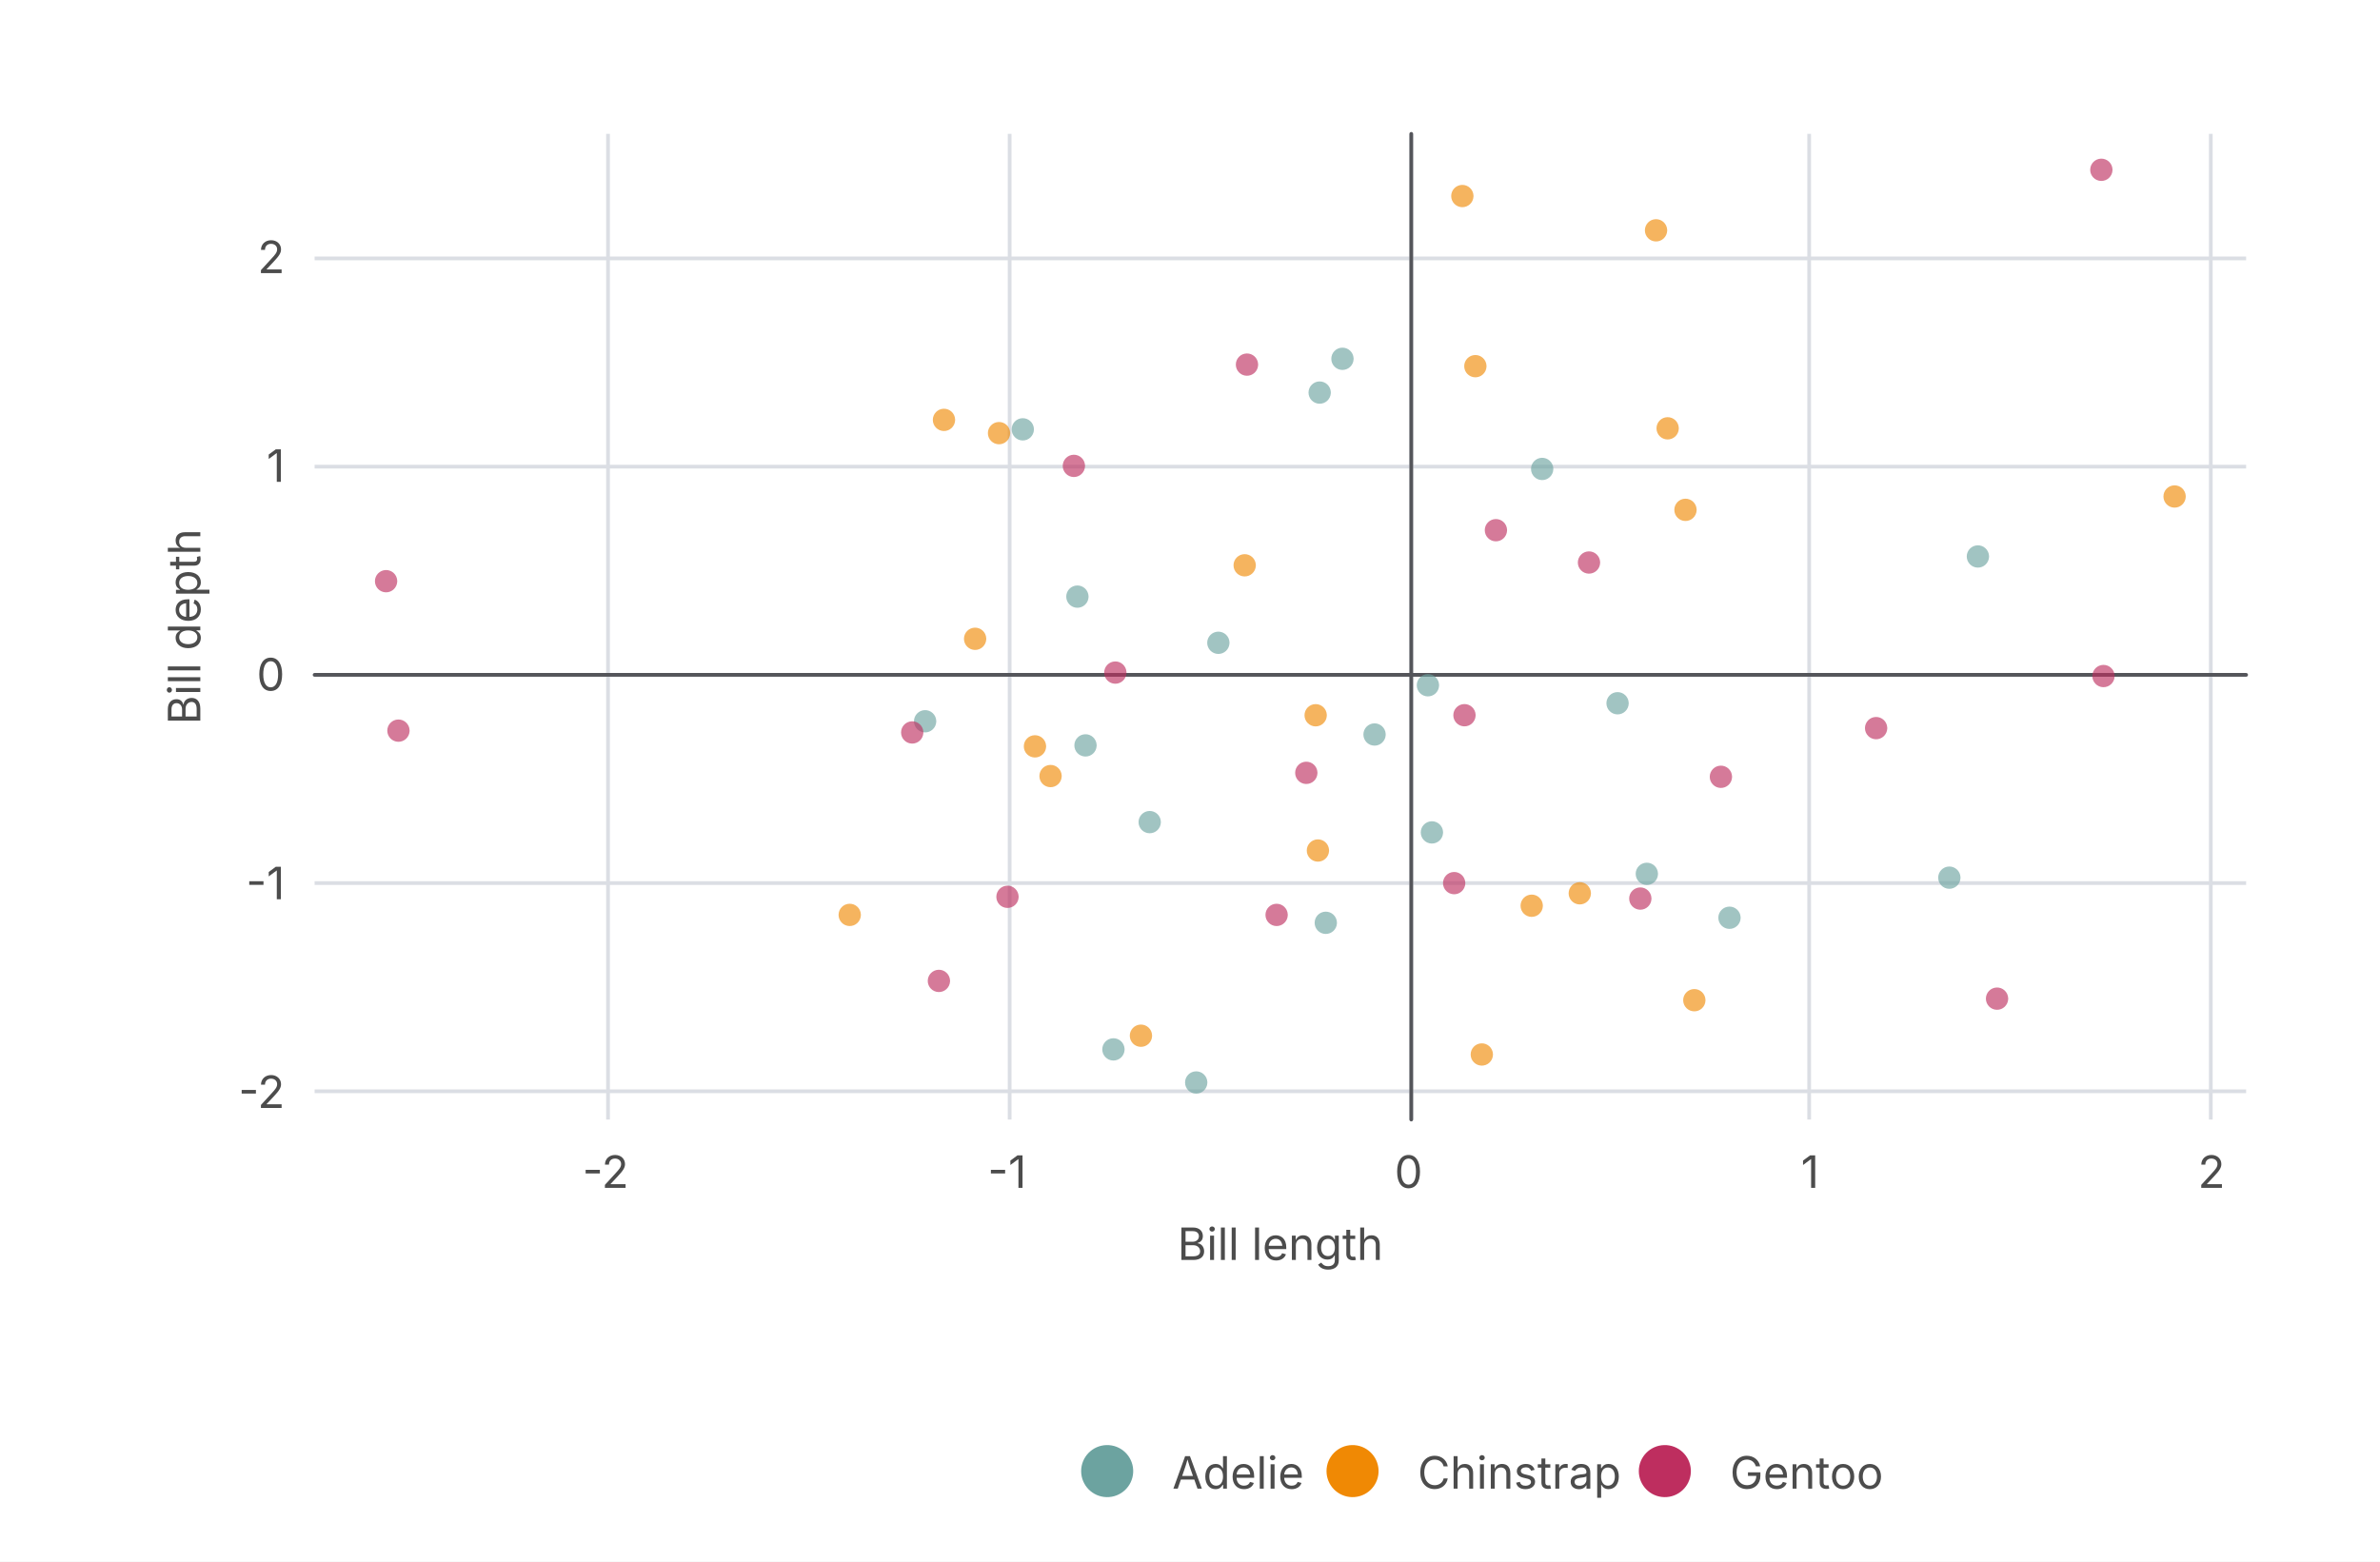
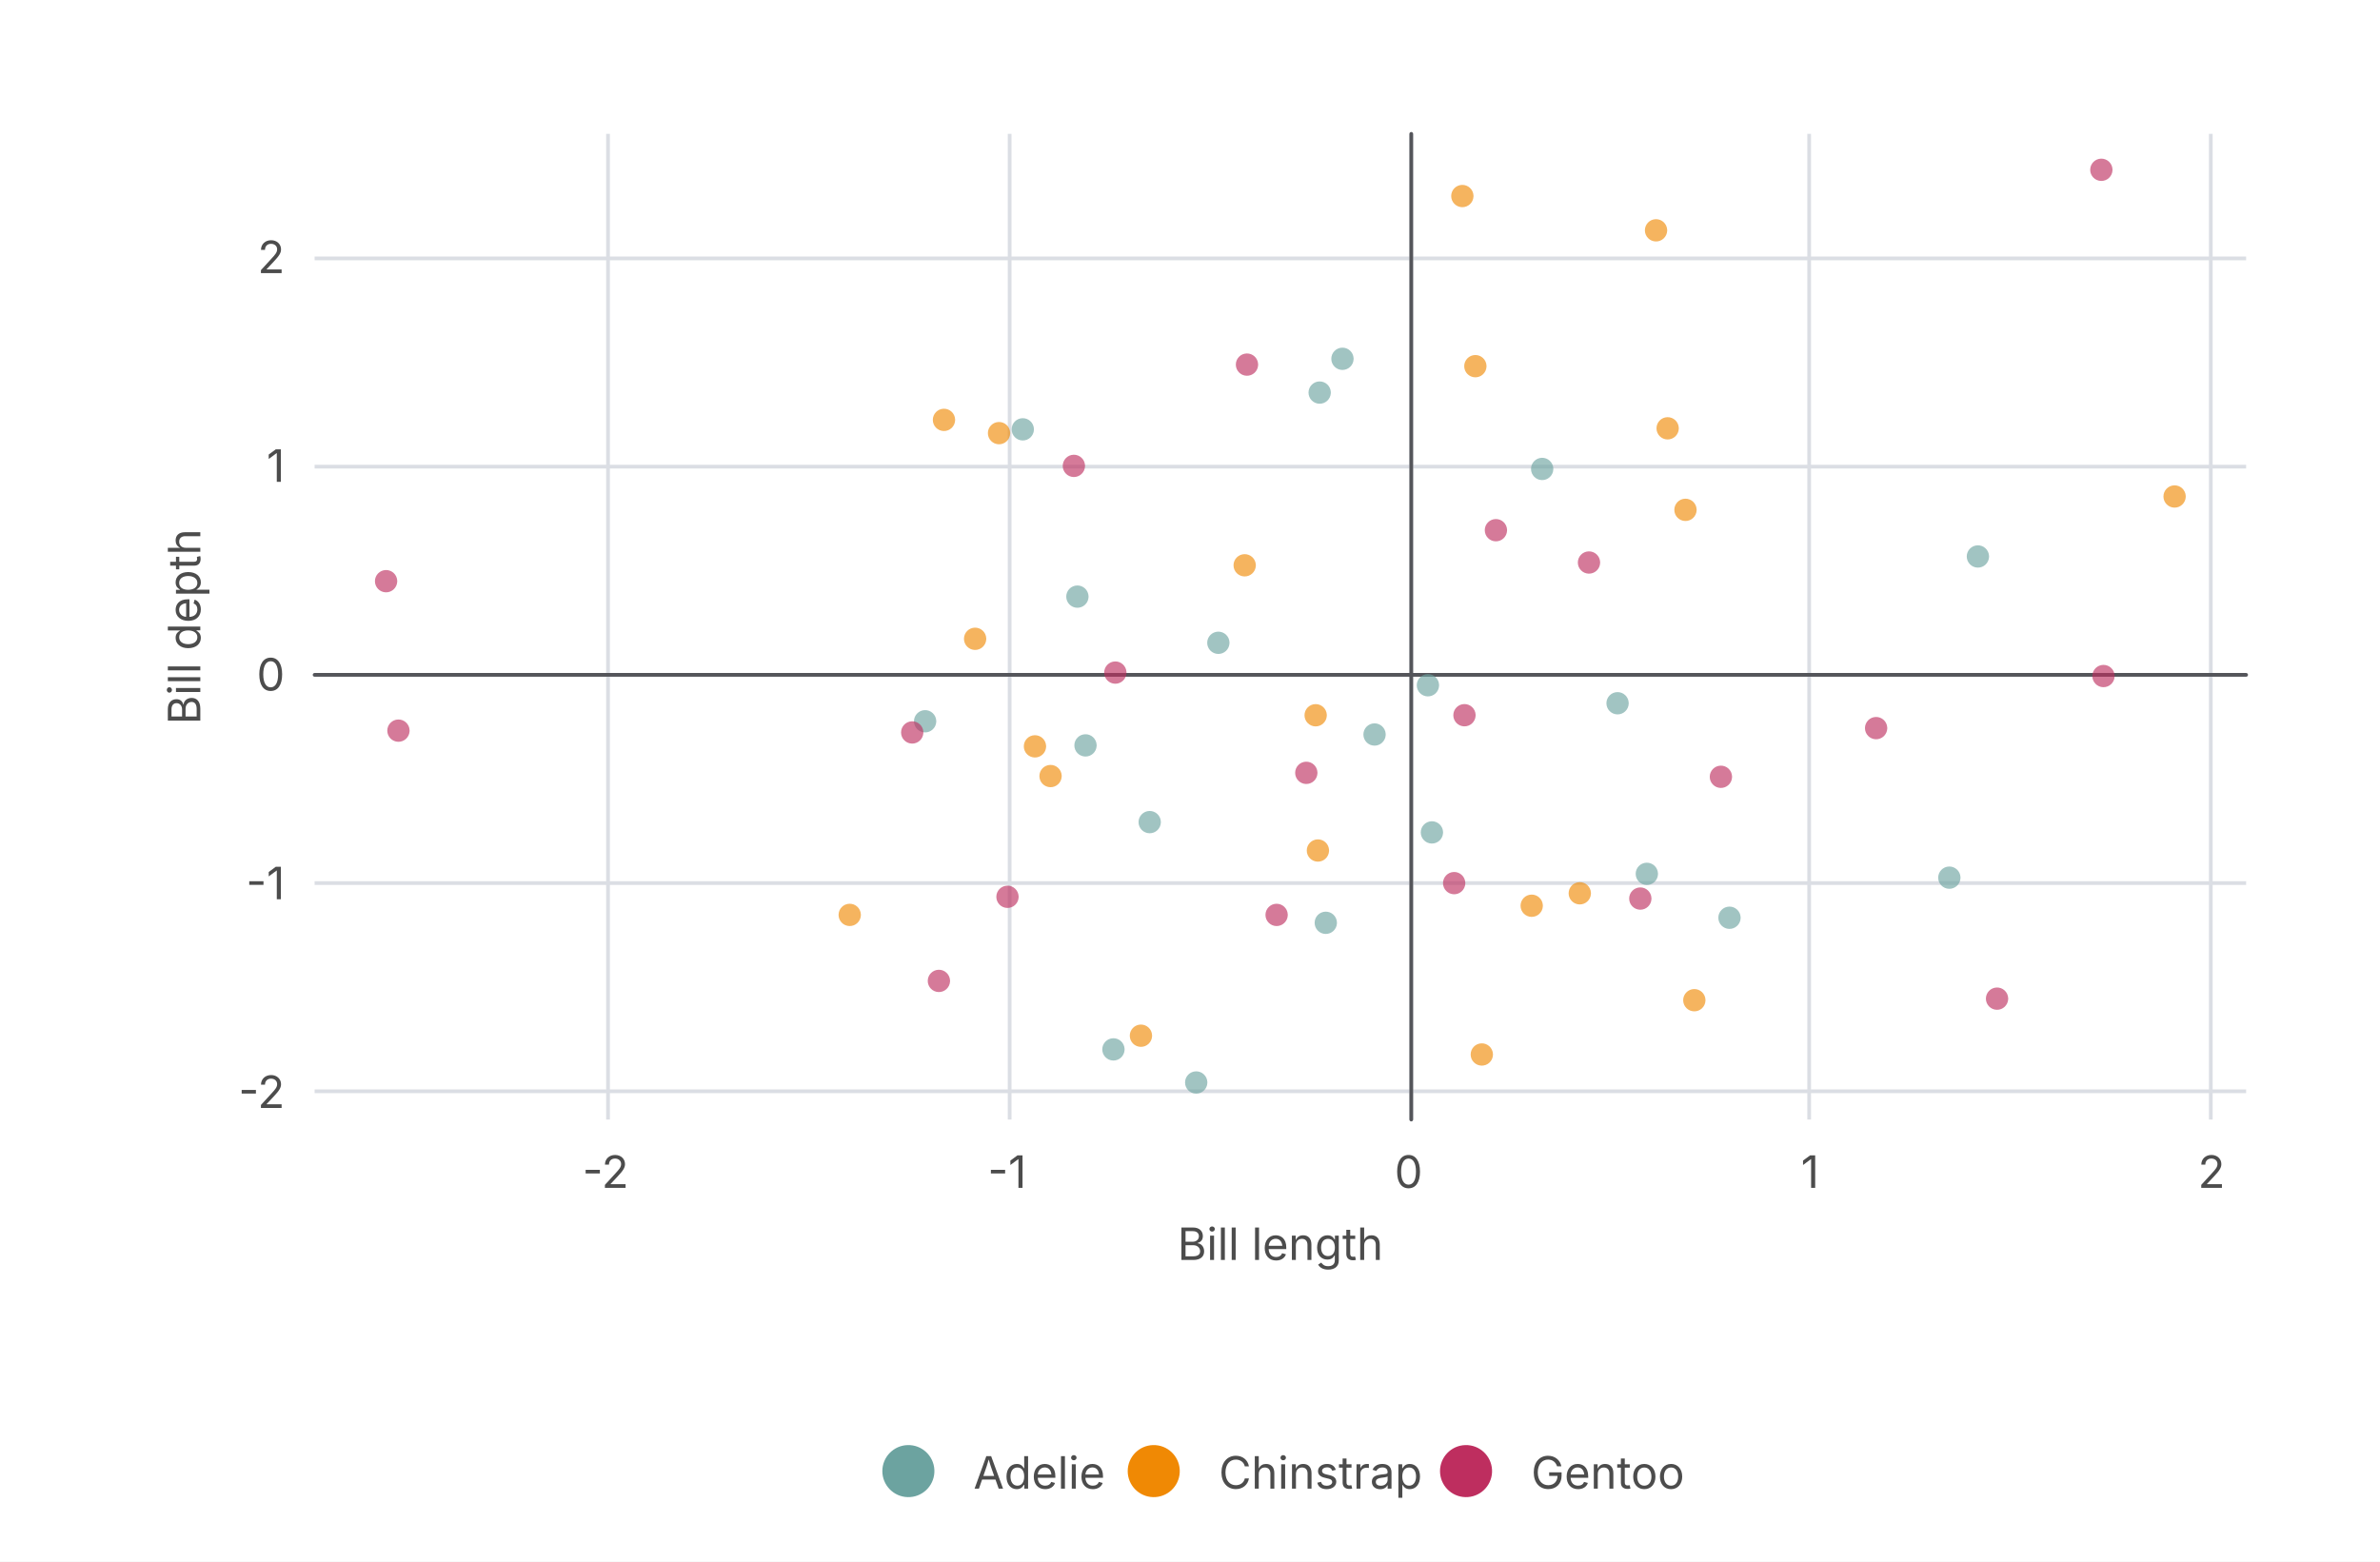
<svg xmlns="http://www.w3.org/2000/svg" width="640" height="420" version="1.1" baseProfile="full" viewBox="0 0 640 420">
  <rect width="640" height="420" x="0" y="0" fill="#ffffff" />
  <path d="M84.6 293.5L604 293.5" fill="none" pointer-events="visible" stroke="#dbdee4" class="zr-cls-0" />
  <path d="M84.6 237.5L604 237.5" fill="none" pointer-events="visible" stroke="#dbdee4" class="zr-cls-0" />
  <path d="M84.6 181.5L604 181.5" fill="none" pointer-events="visible" stroke="#dbdee4" class="zr-cls-0" />
  <path d="M84.6 125.5L604 125.5" fill="none" pointer-events="visible" stroke="#dbdee4" class="zr-cls-0" />
  <path d="M84.6 69.5L604 69.5" fill="none" pointer-events="visible" stroke="#dbdee4" class="zr-cls-0" />
  <path d="M163.5 36L163.5 301.1" fill="none" pointer-events="visible" stroke="#dbdee4" class="zr-cls-0" />
  <path d="M271.5 36L271.5 301.1" fill="none" pointer-events="visible" stroke="#dbdee4" class="zr-cls-0" />
  <path d="M379.5 36L379.5 301.1" fill="none" pointer-events="visible" stroke="#dbdee4" class="zr-cls-0" />
  <path d="M486.5 36L486.5 301.1" fill="none" pointer-events="visible" stroke="#dbdee4" class="zr-cls-0" />
  <path d="M594.5 36L594.5 301.1" fill="none" pointer-events="visible" stroke="#dbdee4" class="zr-cls-0" />
  <text dominant-baseline="central" text-anchor="middle" style="font-size:12px;font-family:system-ui, -apple-system, BlinkMacSystemFont, 'Segoe UI', sans-serif;" xml:space="preserve" y="-6" transform="matrix(0,-1,1,0,55.5,168.55)" fill="rgb(0,0,0)" fill-opacity="0.7">Bill depth</text>
  <path d="M379.5 301.1L379.5 36" fill="none" pointer-events="visible" stroke="#54555a" stroke-linecap="round" class="zr-cls-0" />
  <text dominant-baseline="central" text-anchor="middle" style="font-size:12px;font-family:system-ui, -apple-system, BlinkMacSystemFont, 'Segoe UI', sans-serif;" xml:space="preserve" y="6" transform="translate(344.29 328.5)" fill="rgb(0,0,0)" fill-opacity="0.7">Bill length</text>
  <path d="M84.6 181.5L604 181.5" fill="none" pointer-events="visible" stroke="#54555a" stroke-linecap="round" class="zr-cls-0" />
  <text dominant-baseline="central" text-anchor="end" style="font-size:12px;font-family:system-ui, -apple-system, BlinkMacSystemFont, 'Segoe UI', sans-serif;" transform="translate(76.58 293.6102)" fill="rgb(0,0,0)" fill-opacity="0.7">-2</text>
  <text dominant-baseline="central" text-anchor="end" style="font-size:12px;font-family:system-ui, -apple-system, BlinkMacSystemFont, 'Segoe UI', sans-serif;" transform="translate(76.58 237.4783)" fill="rgb(0,0,0)" fill-opacity="0.7">-1</text>
  <text dominant-baseline="central" text-anchor="end" style="font-size:12px;font-family:system-ui, -apple-system, BlinkMacSystemFont, 'Segoe UI', sans-serif;" transform="translate(76.58 181.3463)" fill="rgb(0,0,0)" fill-opacity="0.7">0</text>
  <text dominant-baseline="central" text-anchor="end" style="font-size:12px;font-family:system-ui, -apple-system, BlinkMacSystemFont, 'Segoe UI', sans-serif;" transform="translate(76.58 125.2144)" fill="rgb(0,0,0)" fill-opacity="0.7">1</text>
  <text dominant-baseline="central" text-anchor="end" style="font-size:12px;font-family:system-ui, -apple-system, BlinkMacSystemFont, 'Segoe UI', sans-serif;" transform="translate(76.58 69.0824)" fill="rgb(0,0,0)" fill-opacity="0.7">2</text>
  <text dominant-baseline="central" text-anchor="middle" style="font-size:12px;font-family:system-ui, -apple-system, BlinkMacSystemFont, 'Segoe UI', sans-serif;" y="6" transform="translate(162.8574 309.1)" fill="rgb(0,0,0)" fill-opacity="0.7">-2</text>
  <text dominant-baseline="central" text-anchor="middle" style="font-size:12px;font-family:system-ui, -apple-system, BlinkMacSystemFont, 'Segoe UI', sans-serif;" y="6" transform="translate(270.8144 309.1)" fill="rgb(0,0,0)" fill-opacity="0.7">-1</text>
  <text dominant-baseline="central" text-anchor="middle" style="font-size:12px;font-family:system-ui, -apple-system, BlinkMacSystemFont, 'Segoe UI', sans-serif;" y="6" transform="translate(378.7713 309.1)" fill="rgb(0,0,0)" fill-opacity="0.7">0</text>
  <text dominant-baseline="central" text-anchor="middle" style="font-size:12px;font-family:system-ui, -apple-system, BlinkMacSystemFont, 'Segoe UI', sans-serif;" y="6" transform="translate(486.7283 309.1)" fill="rgb(0,0,0)" fill-opacity="0.7">1</text>
  <text dominant-baseline="central" text-anchor="middle" style="font-size:12px;font-family:system-ui, -apple-system, BlinkMacSystemFont, 'Segoe UI', sans-serif;" y="6" transform="translate(594.6852 309.1)" fill="rgb(0,0,0)" fill-opacity="0.7">2</text>
  <path d="M1 0A1 1 0 1 1 1 -0.1A1 1 0 0 1 1 0" transform="matrix(3,0,0,3,434.9725,189.2873)" fill="#6CA3A0" fill-opacity="0.633" ecmeta_series_index="0" ecmeta_data_index="0" ecmeta_ssr_type="chart" class="zr-cls-1" />
  <path d="M1 0A1 1 0 1 1 1 -0.1A1 1 0 0 1 1 0" transform="matrix(3,0,0,3,369.6221,197.6923)" fill="#6CA3A0" fill-opacity="0.633" ecmeta_series_index="0" ecmeta_data_index="1" ecmeta_ssr_type="chart" class="zr-cls-1" />
  <path d="M1 0A1 1 0 1 1 1 -0.1A1 1 0 0 1 1 0" transform="matrix(3,0,0,3,299.4071,282.3799)" fill="#6CA3A0" fill-opacity="0.633" ecmeta_series_index="0" ecmeta_data_index="2" ecmeta_ssr_type="chart" class="zr-cls-1" />
  <path d="M1 0A1 1 0 1 1 1 -0.1A1 1 0 0 1 1 0" transform="matrix(3,0,0,3,327.6223,173.027)" fill="#6CA3A0" fill-opacity="0.633" ecmeta_series_index="0" ecmeta_data_index="3" ecmeta_ssr_type="chart" class="zr-cls-1" />
  <path d="M1 0A1 1 0 1 1 1 -0.1A1 1 0 0 1 1 0" transform="matrix(3,0,0,3,354.8657,105.7354)" fill="#6CA3A0" fill-opacity="0.633" ecmeta_series_index="0" ecmeta_data_index="4" ecmeta_ssr_type="chart" class="zr-cls-1" />
  <path d="M1 0A1 1 0 1 1 1 -0.1A1 1 0 0 1 1 0" transform="matrix(3,0,0,3,524.1895,236.1956)" fill="#6CA3A0" fill-opacity="0.633" ecmeta_series_index="0" ecmeta_data_index="5" ecmeta_ssr_type="chart" class="zr-cls-1" />
  <path d="M1 0A1 1 0 1 1 1 -0.1A1 1 0 0 1 1 0" transform="matrix(3,0,0,3,291.8963,200.6202)" fill="#6CA3A0" fill-opacity="0.633" ecmeta_series_index="0" ecmeta_data_index="6" ecmeta_ssr_type="chart" class="zr-cls-1" />
  <path d="M1 0A1 1 0 1 1 1 -0.1A1 1 0 0 1 1 0" transform="matrix(3,0,0,3,360.9928,96.6479)" fill="#6CA3A0" fill-opacity="0.633" ecmeta_series_index="0" ecmeta_data_index="7" ecmeta_ssr_type="chart" class="zr-cls-1" />
  <path d="M1 0A1 1 0 1 1 1 -0.1A1 1 0 0 1 1 0" transform="matrix(3,0,0,3,383.9756,184.4475)" fill="#6CA3A0" fill-opacity="0.633" ecmeta_series_index="0" ecmeta_data_index="8" ecmeta_ssr_type="chart" class="zr-cls-1" />
  <path d="M1 0A1 1 0 1 1 1 -0.1A1 1 0 0 1 1 0" transform="matrix(3,0,0,3,385.0486,224.0242)" fill="#6CA3A0" fill-opacity="0.633" ecmeta_series_index="0" ecmeta_data_index="9" ecmeta_ssr_type="chart" class="zr-cls-1" />
  <path d="M1 0A1 1 0 1 1 1 -0.1A1 1 0 0 1 1 0" transform="matrix(3,0,0,3,321.6657,291.2815)" fill="#6CA3A0" fill-opacity="0.633" ecmeta_series_index="0" ecmeta_data_index="10" ecmeta_ssr_type="chart" class="zr-cls-1" />
  <path d="M1 0A1 1 0 1 1 1 -0.1A1 1 0 0 1 1 0" transform="matrix(3,0,0,3,414.6975,126.2713)" fill="#6CA3A0" fill-opacity="0.633" ecmeta_series_index="0" ecmeta_data_index="11" ecmeta_ssr_type="chart" class="zr-cls-1" />
  <path d="M1 0A1 1 0 1 1 1 -0.1A1 1 0 0 1 1 0" transform="matrix(3,0,0,3,442.843,235.1682)" fill="#6CA3A0" fill-opacity="0.633" ecmeta_series_index="0" ecmeta_data_index="12" ecmeta_ssr_type="chart" class="zr-cls-1" />
  <path d="M1 0A1 1 0 1 1 1 -0.1A1 1 0 0 1 1 0" transform="matrix(3,0,0,3,289.717,160.6097)" fill="#6CA3A0" fill-opacity="0.633" ecmeta_series_index="0" ecmeta_data_index="13" ecmeta_ssr_type="chart" class="zr-cls-1" />
  <path d="M1 0A1 1 0 1 1 1 -0.1A1 1 0 0 1 1 0" transform="matrix(3,0,0,3,248.7672,194.1323)" fill="#6CA3A0" fill-opacity="0.633" ecmeta_series_index="0" ecmeta_data_index="14" ecmeta_ssr_type="chart" class="zr-cls-1" />
  <path d="M1 0A1 1 0 1 1 1 -0.1A1 1 0 0 1 1 0" transform="matrix(3,0,0,3,531.8695,149.8098)" fill="#6CA3A0" fill-opacity="0.633" ecmeta_series_index="0" ecmeta_data_index="15" ecmeta_ssr_type="chart" class="zr-cls-1" />
  <path d="M1 0A1 1 0 1 1 1 -0.1A1 1 0 0 1 1 0" transform="matrix(3,0,0,3,465.068,246.9761)" fill="#6CA3A0" fill-opacity="0.633" ecmeta_series_index="0" ecmeta_data_index="16" ecmeta_ssr_type="chart" class="zr-cls-1" />
  <path d="M1 0A1 1 0 1 1 1 -0.1A1 1 0 0 1 1 0" transform="matrix(3,0,0,3,356.5106,248.3363)" fill="#6CA3A0" fill-opacity="0.633" ecmeta_series_index="0" ecmeta_data_index="17" ecmeta_ssr_type="chart" class="zr-cls-1" />
  <path d="M1 0A1 1 0 1 1 1 -0.1A1 1 0 0 1 1 0" transform="matrix(3,0,0,3,309.16,221.2555)" fill="#6CA3A0" fill-opacity="0.633" ecmeta_series_index="0" ecmeta_data_index="18" ecmeta_ssr_type="chart" class="zr-cls-1" />
  <path d="M1 0A1 1 0 1 1 1 -0.1A1 1 0 0 1 1 0" transform="matrix(3,0,0,3,275.0295,115.6199)" fill="#6CA3A0" fill-opacity="0.633" ecmeta_series_index="0" ecmeta_data_index="19" ecmeta_ssr_type="chart" class="zr-cls-1" />
  <path d="M1 0A1 1 0 1 1 1 -0.1A1 1 0 0 1 1 0" transform="matrix(3,0,0,3,262.2112,171.9538)" fill="#F08904" fill-opacity="0.633" ecmeta_series_index="1" ecmeta_data_index="0" ecmeta_ssr_type="chart" class="zr-cls-2" />
  <path d="M1 0A1 1 0 1 1 1 -0.1A1 1 0 0 1 1 0" transform="matrix(3,0,0,3,306.8029,278.7014)" fill="#F08904" fill-opacity="0.633" ecmeta_series_index="1" ecmeta_data_index="1" ecmeta_ssr_type="chart" class="zr-cls-2" />
  <path d="M1 0A1 1 0 1 1 1 -0.1A1 1 0 0 1 1 0" transform="matrix(3,0,0,3,268.642,116.6407)" fill="#F08904" fill-opacity="0.633" ecmeta_series_index="1" ecmeta_data_index="2" ecmeta_ssr_type="chart" class="zr-cls-2" />
  <path d="M1 0A1 1 0 1 1 1 -0.1A1 1 0 0 1 1 0" transform="matrix(3,0,0,3,334.7017,152.1859)" fill="#F08904" fill-opacity="0.633" ecmeta_series_index="1" ecmeta_data_index="3" ecmeta_ssr_type="chart" class="zr-cls-2" />
  <path d="M1 0A1 1 0 1 1 1 -0.1A1 1 0 0 1 1 0" transform="matrix(3,0,0,3,354.3929,228.892)" fill="#F08904" fill-opacity="0.633" ecmeta_series_index="1" ecmeta_data_index="4" ecmeta_ssr_type="chart" class="zr-cls-2" />
  <path d="M1 0A1 1 0 1 1 1 -0.1A1 1 0 0 1 1 0" transform="matrix(3,0,0,3,445.3169,62.0945)" fill="#F08904" fill-opacity="0.633" ecmeta_series_index="1" ecmeta_data_index="5" ecmeta_ssr_type="chart" class="zr-cls-2" />
  <path d="M1 0A1 1 0 1 1 1 -0.1A1 1 0 0 1 1 0" transform="matrix(3,0,0,3,453.2343,137.2732)" fill="#F08904" fill-opacity="0.633" ecmeta_series_index="1" ecmeta_data_index="6" ecmeta_ssr_type="chart" class="zr-cls-2" />
  <path d="M1 0A1 1 0 1 1 1 -0.1A1 1 0 0 1 1 0" transform="matrix(3,0,0,3,228.4921,246.2066)" fill="#F08904" fill-opacity="0.633" ecmeta_series_index="1" ecmeta_data_index="7" ecmeta_ssr_type="chart" class="zr-cls-2" />
  <path d="M1 0A1 1 0 1 1 1 -0.1A1 1 0 0 1 1 0" transform="matrix(3,0,0,3,584.7622,133.6794)" fill="#F08904" fill-opacity="0.633" ecmeta_series_index="1" ecmeta_data_index="8" ecmeta_ssr_type="chart" class="zr-cls-2" />
  <path d="M1 0A1 1 0 1 1 1 -0.1A1 1 0 0 1 1 0" transform="matrix(3,0,0,3,448.439,115.3464)" fill="#F08904" fill-opacity="0.633" ecmeta_series_index="1" ecmeta_data_index="9" ecmeta_ssr_type="chart" class="zr-cls-2" />
  <path d="M1 0A1 1 0 1 1 1 -0.1A1 1 0 0 1 1 0" transform="matrix(3,0,0,3,396.7345,98.6308)" fill="#F08904" fill-opacity="0.633" ecmeta_series_index="1" ecmeta_data_index="10" ecmeta_ssr_type="chart" class="zr-cls-2" />
  <path d="M1 0A1 1 0 1 1 1 -0.1A1 1 0 0 1 1 0" transform="matrix(3,0,0,3,398.4662,283.751)" fill="#F08904" fill-opacity="0.633" ecmeta_series_index="1" ecmeta_data_index="11" ecmeta_ssr_type="chart" class="zr-cls-2" />
  <path d="M1 0A1 1 0 1 1 1 -0.1A1 1 0 0 1 1 0" transform="matrix(3,0,0,3,282.4975,208.8676)" fill="#F08904" fill-opacity="0.633" ecmeta_series_index="1" ecmeta_data_index="12" ecmeta_ssr_type="chart" class="zr-cls-2" />
  <path d="M1 0A1 1 0 1 1 1 -0.1A1 1 0 0 1 1 0" transform="matrix(3,0,0,3,253.8377,113.0749)" fill="#F08904" fill-opacity="0.633" ecmeta_series_index="1" ecmeta_data_index="13" ecmeta_ssr_type="chart" class="zr-cls-2" />
  <path d="M1 0A1 1 0 1 1 1 -0.1A1 1 0 0 1 1 0" transform="matrix(3,0,0,3,411.8832,243.7454)" fill="#F08904" fill-opacity="0.633" ecmeta_series_index="1" ecmeta_data_index="14" ecmeta_ssr_type="chart" class="zr-cls-2" />
  <path d="M1 0A1 1 0 1 1 1 -0.1A1 1 0 0 1 1 0" transform="matrix(3,0,0,3,455.6136,269.1523)" fill="#F08904" fill-opacity="0.633" ecmeta_series_index="1" ecmeta_data_index="15" ecmeta_ssr_type="chart" class="zr-cls-2" />
  <path d="M1 0A1 1 0 1 1 1 -0.1A1 1 0 0 1 1 0" transform="matrix(3,0,0,3,424.8133,240.3979)" fill="#F08904" fill-opacity="0.633" ecmeta_series_index="1" ecmeta_data_index="16" ecmeta_ssr_type="chart" class="zr-cls-2" />
  <path d="M1 0A1 1 0 1 1 1 -0.1A1 1 0 0 1 1 0" transform="matrix(3,0,0,3,278.3055,200.8791)" fill="#F08904" fill-opacity="0.633" ecmeta_series_index="1" ecmeta_data_index="17" ecmeta_ssr_type="chart" class="zr-cls-2" />
  <path d="M1 0A1 1 0 1 1 1 -0.1A1 1 0 0 1 1 0" transform="matrix(3,0,0,3,353.7876,192.516)" fill="#F08904" fill-opacity="0.633" ecmeta_series_index="1" ecmeta_data_index="18" ecmeta_ssr_type="chart" class="zr-cls-2" />
  <path d="M1 0A1 1 0 1 1 1 -0.1A1 1 0 0 1 1 0" transform="matrix(3,0,0,3,393.2328,52.8752)" fill="#F08904" fill-opacity="0.633" ecmeta_series_index="1" ecmeta_data_index="19" ecmeta_ssr_type="chart" class="zr-cls-2" />
  <path d="M1 0A1 1 0 1 1 1 -0.1A1 1 0 0 1 1 0" transform="matrix(3,0,0,3,393.803,192.5047)" fill="#BE2E5F" fill-opacity="0.633" ecmeta_series_index="2" ecmeta_data_index="0" ecmeta_ssr_type="chart" class="zr-cls-3" />
  <path d="M1 0A1 1 0 1 1 1 -0.1A1 1 0 0 1 1 0" transform="matrix(3,0,0,3,107.142,196.6551)" fill="#BE2E5F" fill-opacity="0.633" ecmeta_series_index="2" ecmeta_data_index="1" ecmeta_ssr_type="chart" class="zr-cls-3" />
  <path d="M1 0A1 1 0 1 1 1 -0.1A1 1 0 0 1 1 0" transform="matrix(3,0,0,3,391.0303,237.6646)" fill="#BE2E5F" fill-opacity="0.633" ecmeta_series_index="2" ecmeta_data_index="2" ecmeta_ssr_type="chart" class="zr-cls-3" />
  <path d="M1 0A1 1 0 1 1 1 -0.1A1 1 0 0 1 1 0" transform="matrix(3,0,0,3,299.916,181.0412)" fill="#BE2E5F" fill-opacity="0.633" ecmeta_series_index="2" ecmeta_data_index="3" ecmeta_ssr_type="chart" class="zr-cls-3" />
  <path d="M1 0A1 1 0 1 1 1 -0.1A1 1 0 0 1 1 0" transform="matrix(3,0,0,3,103.8178,156.4575)" fill="#BE2E5F" fill-opacity="0.633" ecmeta_series_index="2" ecmeta_data_index="4" ecmeta_ssr_type="chart" class="zr-cls-3" />
  <path d="M1 0A1 1 0 1 1 1 -0.1A1 1 0 0 1 1 0" transform="matrix(3,0,0,3,402.2589,142.7444)" fill="#BE2E5F" fill-opacity="0.633" ecmeta_series_index="2" ecmeta_data_index="5" ecmeta_ssr_type="chart" class="zr-cls-3" />
  <path d="M1 0A1 1 0 1 1 1 -0.1A1 1 0 0 1 1 0" transform="matrix(3,0,0,3,343.2889,246.2111)" fill="#BE2E5F" fill-opacity="0.633" ecmeta_series_index="2" ecmeta_data_index="6" ecmeta_ssr_type="chart" class="zr-cls-3" />
  <path d="M1 0A1 1 0 1 1 1 -0.1A1 1 0 0 1 1 0" transform="matrix(3,0,0,3,537.0173,268.7332)" fill="#BE2E5F" fill-opacity="0.633" ecmeta_series_index="2" ecmeta_data_index="7" ecmeta_ssr_type="chart" class="zr-cls-3" />
  <path d="M1 0A1 1 0 1 1 1 -0.1A1 1 0 0 1 1 0" transform="matrix(3,0,0,3,565.6388,181.9692)" fill="#BE2E5F" fill-opacity="0.633" ecmeta_series_index="2" ecmeta_data_index="8" ecmeta_ssr_type="chart" class="zr-cls-3" />
  <path d="M1 0A1 1 0 1 1 1 -0.1A1 1 0 0 1 1 0" transform="matrix(3,0,0,3,565.065,45.8185)" fill="#BE2E5F" fill-opacity="0.633" ecmeta_series_index="2" ecmeta_data_index="9" ecmeta_ssr_type="chart" class="zr-cls-3" />
  <path d="M1 0A1 1 0 1 1 1 -0.1A1 1 0 0 1 1 0" transform="matrix(3,0,0,3,351.2721,208.0025)" fill="#BE2E5F" fill-opacity="0.633" ecmeta_series_index="2" ecmeta_data_index="10" ecmeta_ssr_type="chart" class="zr-cls-3" />
  <path d="M1 0A1 1 0 1 1 1 -0.1A1 1 0 0 1 1 0" transform="matrix(3,0,0,3,504.4973,195.9749)" fill="#BE2E5F" fill-opacity="0.633" ecmeta_series_index="2" ecmeta_data_index="11" ecmeta_ssr_type="chart" class="zr-cls-3" />
  <path d="M1 0A1 1 0 1 1 1 -0.1A1 1 0 0 1 1 0" transform="matrix(3,0,0,3,441.0898,241.8171)" fill="#BE2E5F" fill-opacity="0.633" ecmeta_series_index="2" ecmeta_data_index="12" ecmeta_ssr_type="chart" class="zr-cls-3" />
  <path d="M1 0A1 1 0 1 1 1 -0.1A1 1 0 0 1 1 0" transform="matrix(3,0,0,3,462.7617,209.0667)" fill="#BE2E5F" fill-opacity="0.633" ecmeta_series_index="2" ecmeta_data_index="13" ecmeta_ssr_type="chart" class="zr-cls-3" />
  <path d="M1 0A1 1 0 1 1 1 -0.1A1 1 0 0 1 1 0" transform="matrix(3,0,0,3,288.7721,125.4483)" fill="#BE2E5F" fill-opacity="0.633" ecmeta_series_index="2" ecmeta_data_index="14" ecmeta_ssr_type="chart" class="zr-cls-3" />
  <path d="M1 0A1 1 0 1 1 1 -0.1A1 1 0 0 1 1 0" transform="matrix(3,0,0,3,335.3189,98.2106)" fill="#BE2E5F" fill-opacity="0.633" ecmeta_series_index="2" ecmeta_data_index="15" ecmeta_ssr_type="chart" class="zr-cls-3" />
  <path d="M1 0A1 1 0 1 1 1 -0.1A1 1 0 0 1 1 0" transform="matrix(3,0,0,3,252.4726,263.9639)" fill="#BE2E5F" fill-opacity="0.633" ecmeta_series_index="2" ecmeta_data_index="16" ecmeta_ssr_type="chart" class="zr-cls-3" />
  <path d="M1 0A1 1 0 1 1 1 -0.1A1 1 0 0 1 1 0" transform="matrix(3,0,0,3,427.2869,151.4379)" fill="#BE2E5F" fill-opacity="0.633" ecmeta_series_index="2" ecmeta_data_index="17" ecmeta_ssr_type="chart" class="zr-cls-3" />
  <path d="M1 0A1 1 0 1 1 1 -0.1A1 1 0 0 1 1 0" transform="matrix(3,0,0,3,245.2968,197.1404)" fill="#BE2E5F" fill-opacity="0.633" ecmeta_series_index="2" ecmeta_data_index="18" ecmeta_ssr_type="chart" class="zr-cls-3" />
  <path d="M1 0A1 1 0 1 1 1 -0.1A1 1 0 0 1 1 0" transform="matrix(3,0,0,3,270.9166,241.3433)" fill="#BE2E5F" fill-opacity="0.633" ecmeta_series_index="2" ecmeta_data_index="19" ecmeta_ssr_type="chart" class="zr-cls-3" />
-   <path d="M-5 -5l224.1 0l0 24l-224.1 0Z" transform="translate(290.72 389)" fill="rgb(0,0,0)" fill-opacity="0" stroke="#b7b9be" stroke-width="0" class="zr-cls-0" />
-   <path d="M19.5 7A7 7 0 1 1 19.5 6.3A7 7 0 0 1 19.5 7" transform="translate(285.22 389)" fill="#6CA3A0" ecmeta_series_index="0" ecmeta_data_index="0" ecmeta_ssr_type="legend" ecmeta_silent="true" class="zr-cls-0" />
-   <text dominant-baseline="central" text-anchor="start" style="font-size:12px;font-family:system-ui, -apple-system, BlinkMacSystemFont, 'Segoe UI', sans-serif;" x="30" y="7" transform="translate(285.22 389)" fill="rgb(0,0,0)" fill-opacity="0.7">Adelie</text>
-   <path d="M5.5 0l58 0l0 14l-58 0Z" transform="translate(285.22 389)" fill="none" pointer-events="visible" ecmeta_series_index="0" ecmeta_data_index="0" ecmeta_ssr_type="legend" class="zr-cls-4" />
-   <path d="M19.5 7A7 7 0 1 1 19.5 6.3A7 7 0 0 1 19.5 7" transform="translate(351.2 389)" fill="#F08904" ecmeta_series_index="1" ecmeta_data_index="1" ecmeta_ssr_type="legend" ecmeta_silent="true" class="zr-cls-0" />
-   <text dominant-baseline="central" text-anchor="start" style="font-size:12px;font-family:system-ui, -apple-system, BlinkMacSystemFont, 'Segoe UI', sans-serif;" x="30" y="7" transform="translate(351.2 389)" fill="rgb(0,0,0)" fill-opacity="0.7">Chinstrap</text>
-   <path d="M5.5 0l76 0l0 14l-76 0Z" transform="translate(351.2 389)" fill="none" pointer-events="visible" ecmeta_series_index="1" ecmeta_data_index="1" ecmeta_ssr_type="legend" class="zr-cls-4" />
-   <path d="M19.5 7A7 7 0 1 1 19.5 6.3A7 7 0 0 1 19.5 7" transform="translate(435.18 389)" fill="#BE2E5F" ecmeta_series_index="2" ecmeta_data_index="2" ecmeta_ssr_type="legend" ecmeta_silent="true" class="zr-cls-0" />
-   <text dominant-baseline="central" text-anchor="start" style="font-size:12px;font-family:system-ui, -apple-system, BlinkMacSystemFont, 'Segoe UI', sans-serif;" x="30" y="7" transform="translate(435.18 389)" fill="rgb(0,0,0)" fill-opacity="0.7">Gentoo</text>
-   <path d="M5.5 0l64.1 0l0 14l-64.1 0Z" transform="translate(435.18 389)" fill="none" pointer-events="visible" ecmeta_series_index="2" ecmeta_data_index="2" ecmeta_ssr_type="legend" class="zr-cls-4" />
+   <path d="M-5 -5l224.1 0l0 24l-224.1 0Z" transform="translate(237.26 389)" fill="rgb(0,0,0)" fill-opacity="0" stroke="#b7b9be" stroke-width="0" class="zr-cls-0" />
+   <path d="M19.5 7A7 7 0 1 1 19.5 6.3A7 7 0 0 1 19.5 7" transform="translate(231.76 389)" fill="#6CA3A0" ecmeta_series_index="0" ecmeta_data_index="0" ecmeta_ssr_type="legend" ecmeta_silent="true" class="zr-cls-0" />
+   <text dominant-baseline="central" text-anchor="start" style="font-size:12px;font-family:system-ui, -apple-system, BlinkMacSystemFont, 'Segoe UI', sans-serif;" x="30" y="7" transform="translate(231.76 389)" fill="rgb(0,0,0)" fill-opacity="0.7">Adelie</text>
+   <path d="M5.5 0l58 0l0 14l-58 0Z" transform="translate(231.76 389)" fill="none" pointer-events="visible" ecmeta_series_index="0" ecmeta_data_index="0" ecmeta_ssr_type="legend" class="zr-cls-4" />
+   <path d="M19.5 7A7 7 0 1 1 19.5 6.3A7 7 0 0 1 19.5 7" transform="translate(297.74 389)" fill="#F08904" ecmeta_series_index="1" ecmeta_data_index="1" ecmeta_ssr_type="legend" ecmeta_silent="true" class="zr-cls-0" />
+   <text dominant-baseline="central" text-anchor="start" style="font-size:12px;font-family:system-ui, -apple-system, BlinkMacSystemFont, 'Segoe UI', sans-serif;" x="30" y="7" transform="translate(297.74 389)" fill="rgb(0,0,0)" fill-opacity="0.7">Chinstrap</text>
+   <path d="M5.5 0l76 0l0 14l-76 0Z" transform="translate(297.74 389)" fill="none" pointer-events="visible" ecmeta_series_index="1" ecmeta_data_index="1" ecmeta_ssr_type="legend" class="zr-cls-4" />
+   <path d="M19.5 7A7 7 0 1 1 19.5 6.3A7 7 0 0 1 19.5 7" transform="translate(381.72 389)" fill="#BE2E5F" ecmeta_series_index="2" ecmeta_data_index="2" ecmeta_ssr_type="legend" ecmeta_silent="true" class="zr-cls-0" />
+   <text dominant-baseline="central" text-anchor="start" style="font-size:12px;font-family:system-ui, -apple-system, BlinkMacSystemFont, 'Segoe UI', sans-serif;" x="30" y="7" transform="translate(381.72 389)" fill="rgb(0,0,0)" fill-opacity="0.7">Gentoo</text>
+   <path d="M5.5 0l64.1 0l0 14l-64.1 0Z" transform="translate(381.72 389)" fill="none" pointer-events="visible" ecmeta_series_index="2" ecmeta_data_index="2" ecmeta_ssr_type="legend" class="zr-cls-4" />
  <style>
.zr-cls-0:hover {
pointer-events:none;
}
.zr-cls-1:hover {
cursor:pointer;
fill:rgba(118,179,176,1);
}
.zr-cls-2:hover {
cursor:pointer;
fill:rgba(255,150,4,1);
}
.zr-cls-3:hover {
cursor:pointer;
fill:rgba(209,50,104,1);
}
.zr-cls-4:hover {
cursor:pointer;
fill:rgba(0,0,0,0);
}



</style>
</svg>
